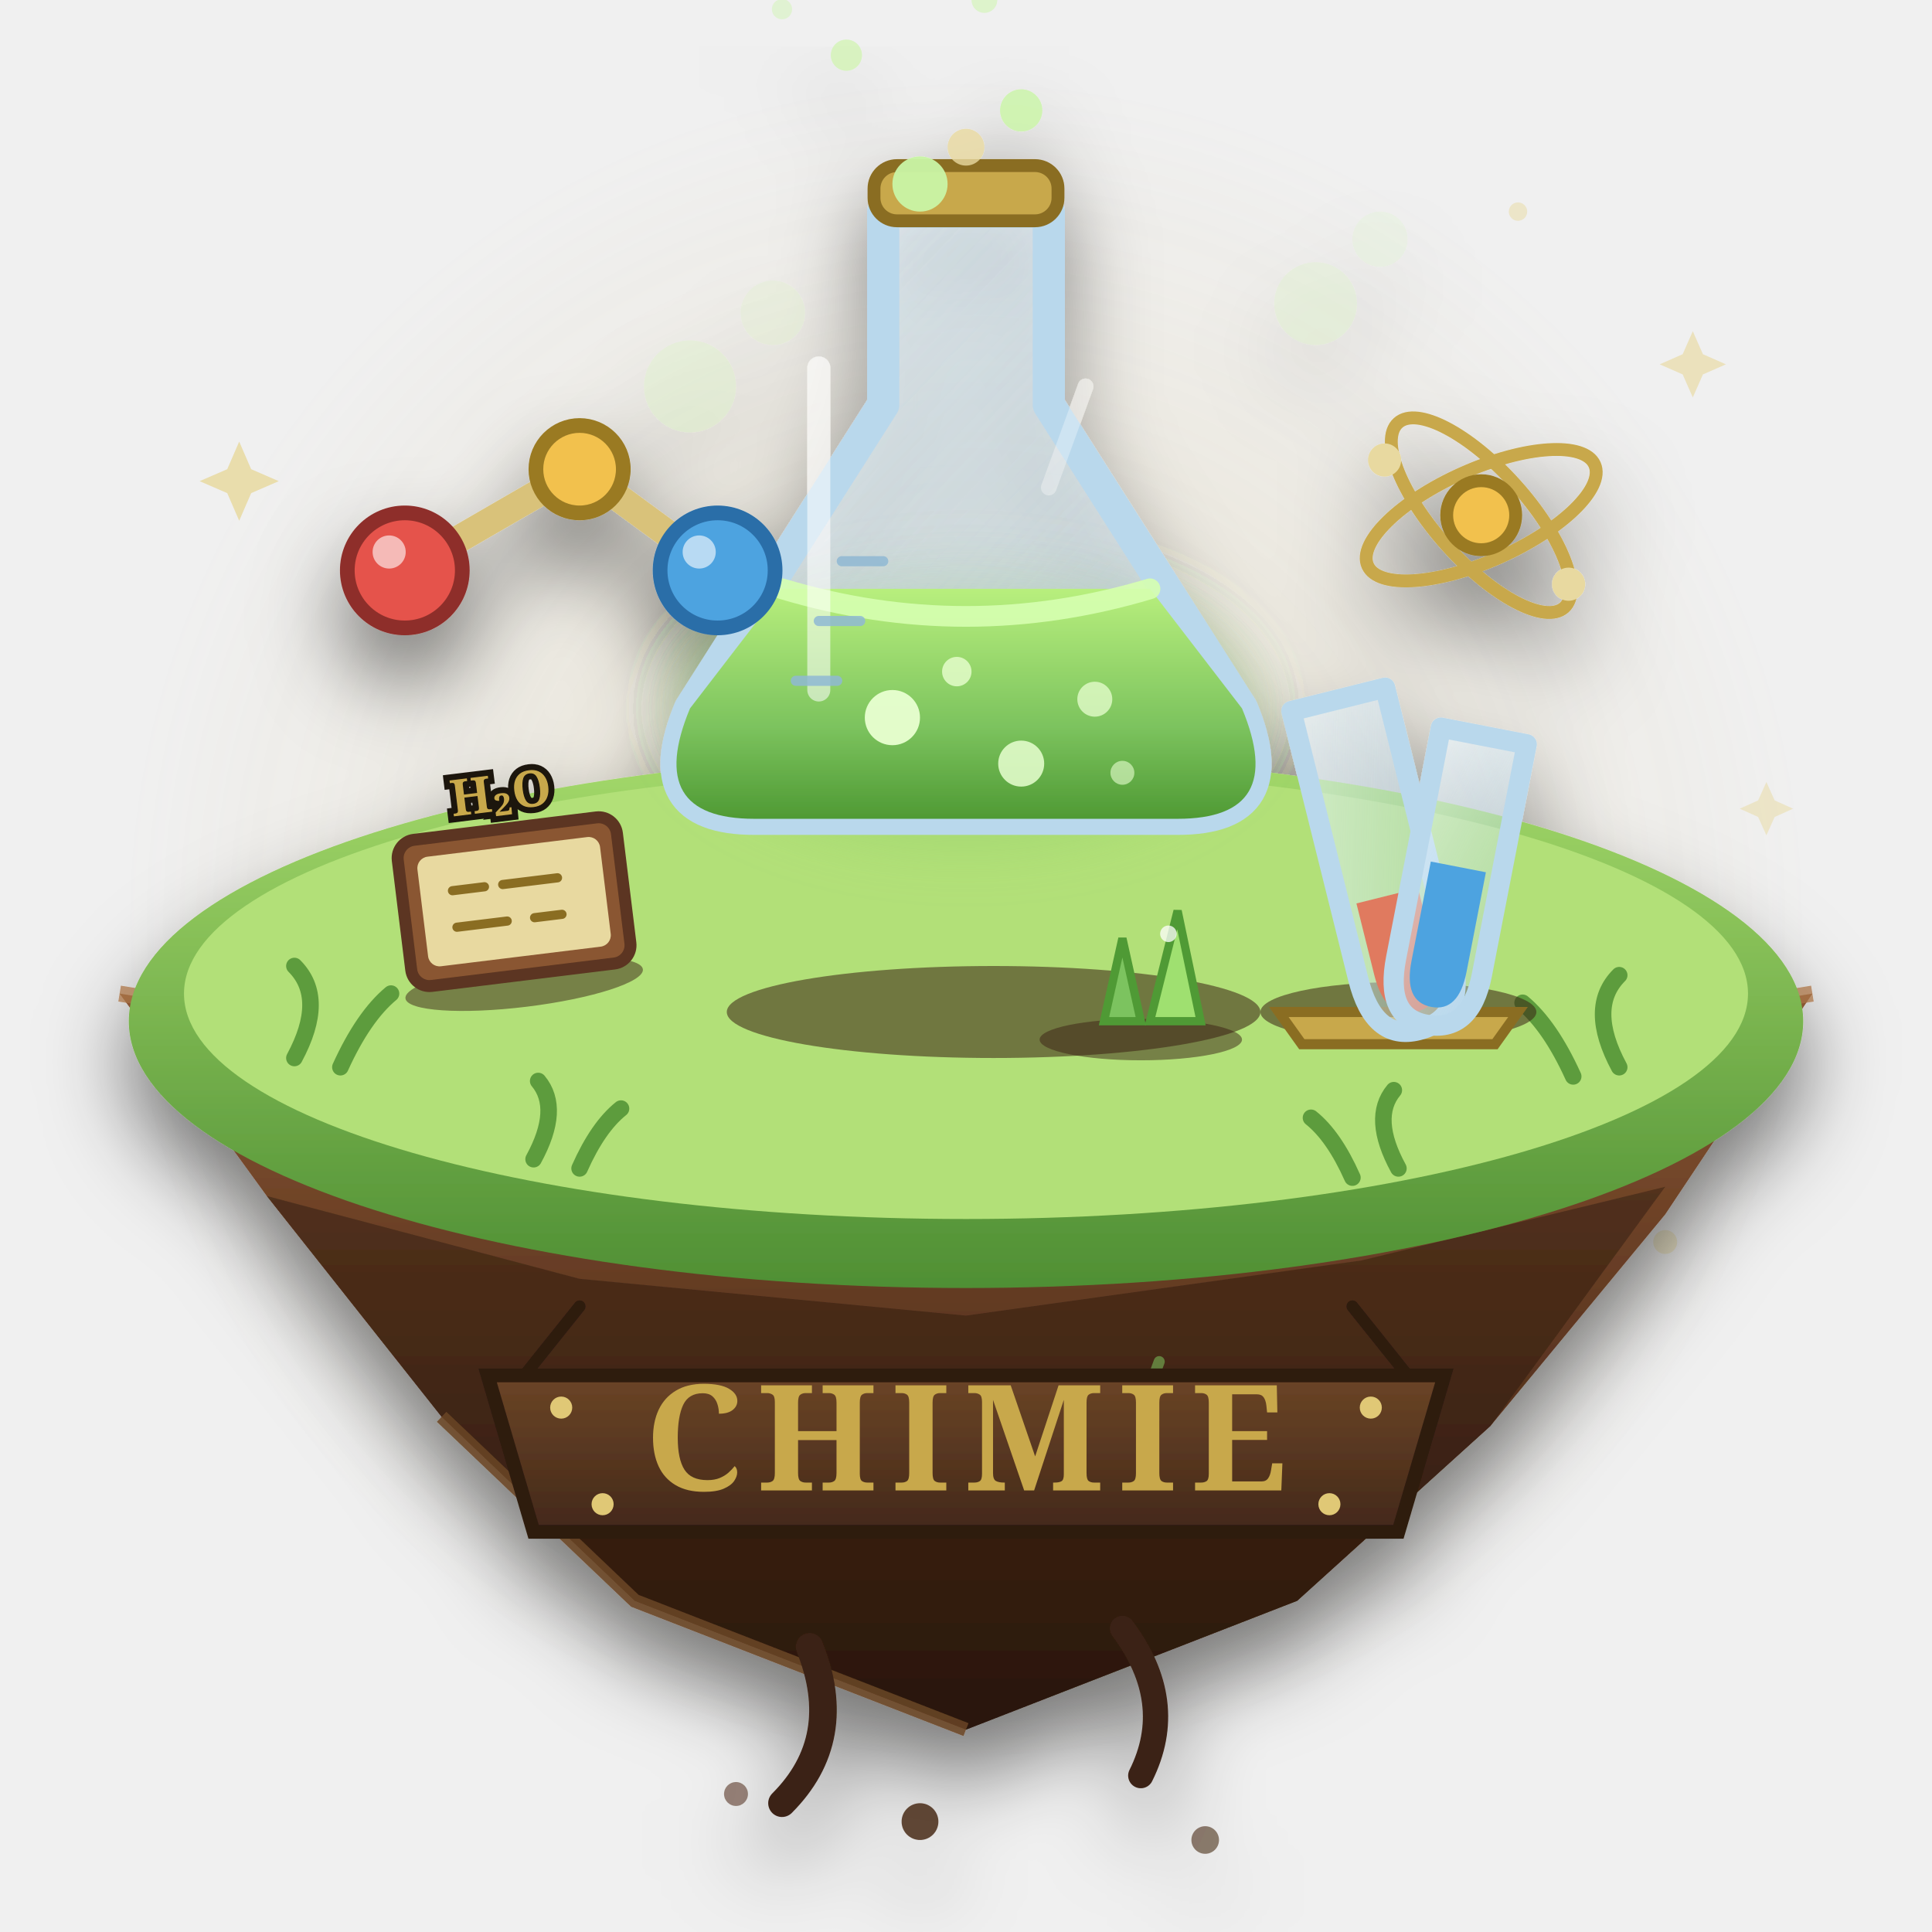
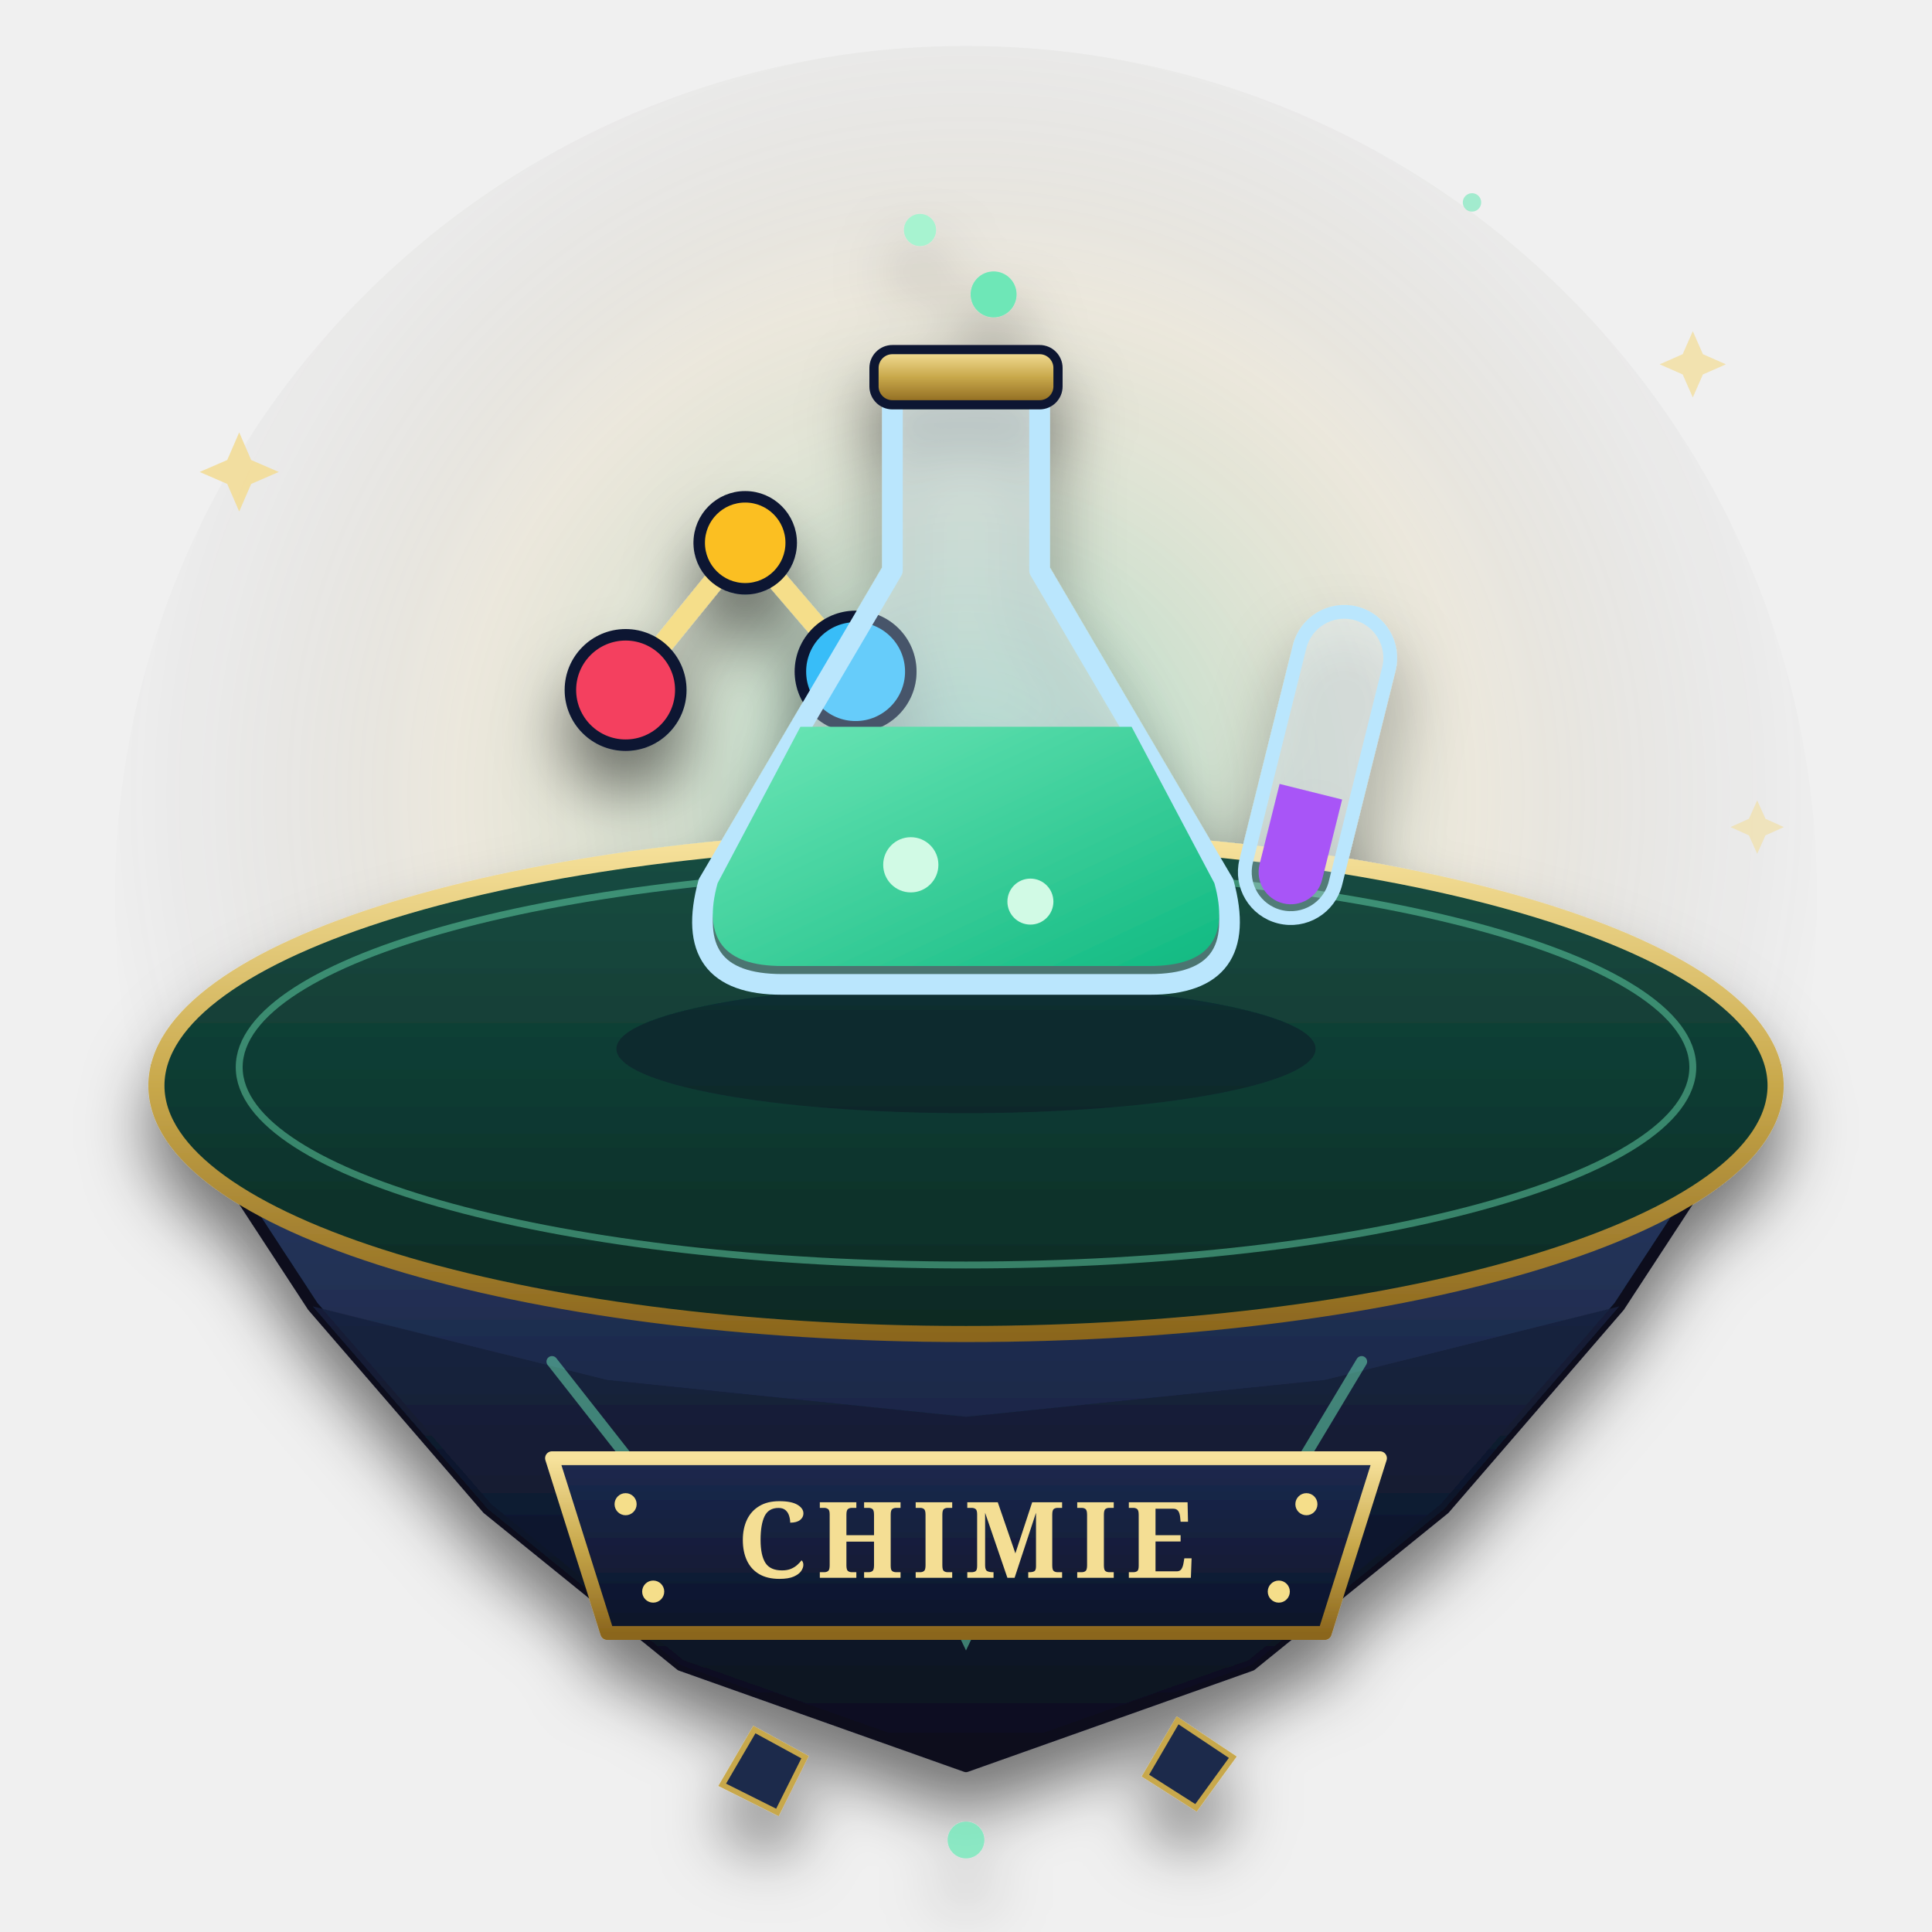
<svg xmlns="http://www.w3.org/2000/svg" viewBox="0 0 420 420" width="420" height="420">
  <defs>
-     <linearGradient id="cheRockTop" x1="0" y1="0" x2="0" y2="1">
-       <stop offset="0" stop-color="#8a5632" />
-       <stop offset="0.5" stop-color="#5b3520" />
-       <stop offset="1" stop-color="#3a2113" />
+     <radialGradient id="ichimieHalo" cx="0.5" cy="0.44" r="0.52">
+       <stop offset="0" stop-color="#10b981" stop-opacity="0.34" />
+       <stop offset="0.58" stop-color="#c8a84b" stop-opacity="0.12" />
+       <stop offset="1" stop-color="#070b1a" stop-opacity="0" />
+     </radialGradient>
+     <linearGradient id="ichimieRockTop" x1="0" y1="0" x2="0" y2="1">
+       <stop offset="0" stop-color="#2c3e68" />
+       <stop offset="0.55" stop-color="#192544" />
+       <stop offset="1" stop-color="#0d1428" />
    </linearGradient>
-     <linearGradient id="cheRockDeep" x1="0" y1="0" x2="0" y2="1">
-       <stop offset="0" stop-color="#4a2c19" />
-       <stop offset="1" stop-color="#241407" />
+     <linearGradient id="ichimieRockDeep" x1="0" y1="0" x2="0" y2="1">
+       <stop offset="0" stop-color="#18223d" />
+       <stop offset="1" stop-color="#080d1b" />
    </linearGradient>
-     <linearGradient id="cheGrass" x1="0" y1="0" x2="0" y2="1">
-       <stop offset="0" stop-color="#a4d96a" />
-       <stop offset="1" stop-color="#4f8f34" />
+     <linearGradient id="ichimiePlateau" x1="0" y1="0" x2="0" y2="1">
+       <stop offset="0" stop-color="#164d42" />
+       <stop offset="1" stop-color="#0a2923" />
    </linearGradient>
-     <linearGradient id="cheLiquid" x1="0" y1="0" x2="0" y2="1">
-       <stop offset="0" stop-color="#b8ef7d" />
-       <stop offset="0.6" stop-color="#7cc35e" />
-       <stop offset="1" stop-color="#4f9a34" />
+     <linearGradient id="ichimieGold" x1="0" y1="0" x2="0" y2="1">
+       <stop offset="0" stop-color="#f7e29c" />
+       <stop offset="0.5" stop-color="#c8a84b" />
+       <stop offset="1" stop-color="#8b661d" />
    </linearGradient>
-     <linearGradient id="cheGlass" x1="0" y1="0" x2="1" y2="1">
-       <stop offset="0" stop-color="#eaf6fd" stop-opacity="0.6" />
-       <stop offset="1" stop-color="#b9d8ec" stop-opacity="0.32" />
+     <linearGradient id="ichimieAccent" x1="0" y1="0" x2="1" y2="1">
+       <stop offset="0" stop-color="#6ee7b7" />
+       <stop offset="1" stop-color="#10b981" />
    </linearGradient>
-     <linearGradient id="cheBanner" x1="0" y1="0" x2="0" y2="1">
-       <stop offset="0" stop-color="#6b4526" />
-       <stop offset="1" stop-color="#43281a" />
+     <linearGradient id="ichimieBanner" x1="0" y1="0" x2="0" y2="1">
+       <stop offset="0" stop-color="#1c2a4f" />
+       <stop offset="1" stop-color="#0c1328" />
    </linearGradient>
-     <radialGradient id="cheHalo" cx="0.5" cy="0.5" r="0.5">
-       <stop offset="0" stop-color="#c8a84b" stop-opacity="0.2" />
-       <stop offset="1" stop-color="#c8a84b" stop-opacity="0" />
-     </radialGradient>
-     <filter id="cheShadow" x="-40%" y="-40%" width="180%" height="180%">
-       <feDropShadow dx="0" dy="10" stdDeviation="9" flood-color="#000" flood-opacity="0.5" />
-     </filter>
-     <filter id="cheSoft" x="-60%" y="-60%" width="220%" height="220%">
-       <feGaussianBlur stdDeviation="6" />
-     </filter>
-     <filter id="cheGlow" x="-80%" y="-80%" width="260%" height="260%">
-       <feGaussianBlur stdDeviation="10" result="b" />
-       <feMerge>
-         <feMergeNode in="b" />
-         <feMergeNode in="SourceGraphic" />
-       </feMerge>
+     <filter id="ichimieShadow" x="-25%" y="-25%" width="150%" height="150%">
+       <feDropShadow dx="0" dy="9" stdDeviation="7" flood-color="#000000" flood-opacity="0.52" />
    </filter>
  </defs>
-   <circle cx="210" cy="200" r="185" fill="url(#cheHalo)" />
-   <g fill="#e8d9a0">
-     <path d="M52 96 l2.6 6 6 2.6 -6 2.6 -2.6 6 -2.6 -6 -6 -2.6 6 -2.6 Z" opacity="0.85" />
-     <path d="M368 72 l2.2 5 5 2.2 -5 2.2 -2.2 5 -2.2 -5 -5 -2.2 5 -2.2 Z" opacity="0.65" />
-     <path d="M384 170 l1.8 4 4 1.8 -4 1.8 -1.8 4 -1.8 -4 -4 -1.8 4 -1.8 Z" opacity="0.5" />
-     <circle cx="58" cy="230" r="2.2" opacity="0.5" />
-     <circle cx="362" cy="270" r="2.6" opacity="0.45" />
-     <circle cx="330" cy="46" r="2" opacity="0.5" />
+   <circle cx="210" cy="195" r="185" fill="url(#ichimieHalo)" />
+   <g fill="#f2dc96">
+     <path d="M52 94 l2.6 6 6 2.6 -6 2.6 -2.6 6 -2.6 -6 -6 -2.6 6 -2.6 Z" opacity="0.88" />
+     <path d="M368 72 l2.2 5 5 2.2 -5 2.2 -2.2 5 -2.2 -5 -5 -2.2 5 -2.2 Z" opacity="0.72" />
+     <path d="M382 174 l1.8 4 4 1.8 -4 1.8 -1.8 4 -1.8 -4 -4 -1.8 4 -1.8 Z" opacity="0.55" />
+     <circle cx="64" cy="210" r="2.4" fill="#6ee7b7" opacity="0.65" />
+     <circle cx="352" cy="264" r="2.6" opacity="0.5" />
+     <circle cx="320" cy="44" r="2" fill="#6ee7b7" opacity="0.6" />
  </g>
-   <g filter="url(#cheShadow)">
-     <path d="M26 216 L210 246 L394 216 L362 264 L324 310 L282 348 L210 376 L138 348 L96 308 L58 260 Z" fill="url(#cheRockTop)" />
-     <path d="M58 260 L126 278 L210 286 L296 274 L362 258 L324 310 L282 348 L210 376 L138 348 L96 308 Z" fill="url(#cheRockDeep)" opacity="0.8" />
-     <path d="M26 216 L210 246 L394 216" stroke="#a97447" stroke-width="3.5" fill="none" opacity="0.75" />
-     <path d="M96 308 L138 348 L210 376" stroke="#6b4526" stroke-width="3" fill="none" opacity="0.85" />
-     <path d="M150 300 L166 322 M252 296 L244 318" stroke="#7cc35e" stroke-width="2.4" stroke-linecap="round" opacity="0.55" />
-     <path d="M176 358 q8 20 -6 34" stroke="#3a2113" stroke-width="6" fill="none" stroke-linecap="round" />
-     <path d="M244 354 q12 16 4 32" stroke="#3a2113" stroke-width="5.5" fill="none" stroke-linecap="round" />
-     <circle cx="200" cy="396" r="4" fill="#4a2c19" opacity="0.85" />
-     <circle cx="262" cy="400" r="3" fill="#4a2c19" opacity="0.6" />
-     <circle cx="160" cy="390" r="2.6" fill="#4a2c19" opacity="0.55" />
-     <ellipse cx="210" cy="222" rx="182" ry="58" fill="url(#cheGrass)" />
-     <ellipse cx="210" cy="216" rx="170" ry="49" fill="#b2e078" />
-     <g stroke="#5d9c3c" stroke-width="3.6" fill="none" stroke-linecap="round">
-       <path d="M64 230 q7 -13 0 -20 M74 232 q5 -11 11 -16" />
-       <path d="M352 232 q-7 -13 0 -20 M342 234 q-5 -11 -11 -16" />
-       <path d="M116 252 q6 -11 1 -17 M126 254 q4 -9 9 -13" />
-       <path d="M304 254 q-6 -11 -1 -17 M294 256 q-4 -9 -9 -13" />
-     </g>
-     <g fill="#c9f5a5">
-       <circle cx="150" cy="84" r="10" opacity="0.2" />
-       <circle cx="168" cy="68" r="7" opacity="0.16" />
-       <circle cx="286" cy="66" r="9" opacity="0.18" />
-       <circle cx="300" cy="52" r="6" opacity="0.14" />
-       <circle cx="126" cy="100" r="6" opacity="0.16" />
-     </g>
-     <g transform="translate(210 120)">
-       <ellipse cx="6" cy="100" rx="58" ry="10" fill="#3a2113" opacity="0.55" />
-       <ellipse cx="0" cy="34" rx="62" ry="30" fill="#7cc35e" opacity="0.25" filter="url(#cheSoft)" />
-       <path d="M-18 -74 L-18 -32 L-60 34 Q-70 58 -46 58 L46 58 Q70 58 60 34 L18 -32 L18 -74 Z" fill="url(#cheGlass)" stroke="#b9d8ec" stroke-width="7" stroke-linejoin="round" />
-       <rect x="-20" y="-84" width="40" height="12" rx="5" fill="#c8a84b" stroke="#8a6d24" stroke-width="2.8" />
-       <circle cx="0" cy="-88" r="4" fill="#e8d9a0" opacity="0.8" />
-       <path d="M-40 8 L-60 34 Q-70 58 -46 58 L46 58 Q70 58 60 34 L40 8 Z" fill="url(#cheLiquid)" />
-       <path d="M-40 8 Q0 20 40 8" stroke="#d6ffb0" stroke-width="4.5" fill="none" stroke-linecap="round" opacity="0.9" />
-       <g fill="#e8ffd0">
-         <circle cx="-16" cy="36" r="6" opacity="0.95" />
-         <circle cx="12" cy="46" r="5" opacity="0.85" />
-         <circle cx="28" cy="32" r="3.8" opacity="0.75" />
-         <circle cx="-2" cy="26" r="3.2" opacity="0.8" />
-         <circle cx="34" cy="48" r="2.6" opacity="0.6" />
+   <g filter="url(#ichimieShadow)">
+     <path d="M34 232 L210 264 L386 232 L352 284 L314 328 L272 362 L210 384 L148 362 L106 328 L68 284 Z" fill="url(#ichimieRockTop)" stroke="#080e1d" stroke-width="2.5" stroke-linejoin="round" />
+     <path d="M68 284 L132 300 L210 308 L288 300 L352 284 L314 328 L272 362 L210 384 L148 362 L106 328 Z" fill="url(#ichimieRockDeep)" opacity="0.85" />
+     <path d="M120 296 L142 324 M296 296 L278 326 M192 318 L210 356 L228 318" stroke="#6ee7b7" stroke-width="2.4" stroke-linecap="round" opacity="0.5" fill="none" />
+     <polygon points="164,376 175,382 169,394 157,388" fill="#1b294c" stroke="#c8a84b" stroke-width="1.2" />
+     <polygon points="256,374 268,382 260,393 249,386" fill="#1b294c" stroke="#c8a84b" stroke-width="1.2" />
+     <circle cx="210" cy="400" r="4" fill="#6ee7b7" opacity="0.75" />
+     <ellipse cx="210" cy="236" rx="176" ry="54" fill="url(#ichimiePlateau)" stroke="url(#ichimieGold)" stroke-width="3.5" />
+     <ellipse cx="210" cy="232" rx="158" ry="43" fill="none" stroke="#6ee7b7" stroke-width="1.5" stroke-opacity="0.45" />
+     <g transform="translate(210 148)">
+       <ellipse cx="0" cy="80" rx="76" ry="14" fill="#091326" opacity="0.45" />
+       <g transform="translate(-74 -14)">
+         <line x1="0" y1="16" x2="26" y2="-16" stroke="#f5de8a" stroke-width="4.5" />
+         <line x1="26" y1="-16" x2="50" y2="12" stroke="#f5de8a" stroke-width="4.5" />
+         <circle cx="0" cy="16" r="12" fill="#f43f5e" stroke="#0c1830" stroke-width="2.5" />
+         <circle cx="26" cy="-16" r="10" fill="#fbbf24" stroke="#0c1830" stroke-width="2.5" />
+         <circle cx="50" cy="12" r="12" fill="#38bdf8" stroke="#0c1830" stroke-width="2.5" />
      </g>
-       <g fill="#c9f5a5">
-         <circle cx="-10" cy="-80" r="6" opacity="0.95" />
-         <circle cx="12" cy="-96" r="4.6" opacity="0.8" />
-         <circle cx="-26" cy="-108" r="3.4" opacity="0.62" />
-         <circle cx="4" cy="-120" r="2.8" opacity="0.5" />
-         <circle cx="-40" cy="-118" r="2.2" opacity="0.4" />
-       </g>
-       <path d="M-32 -40 L-32 30" stroke="#ffffff" stroke-opacity="0.55" stroke-width="5" stroke-linecap="round" />
-       <path d="M26 -36 L18 -14" stroke="#ffffff" stroke-opacity="0.3" stroke-width="3.4" stroke-linecap="round" />
-       <g stroke="#8fb8d4" stroke-width="2.2" stroke-linecap="round" opacity="0.85">
-         <path d="M-27 2 L-18 2" />
-         <path d="M-32 15 L-23 15" />
-         <path d="M-37 28 L-28 28" />
+       <path d="M-16 -62 V-24 L-56 44 Q-62 66 -40 66 H40 Q62 66 56 44 L16 -24 V-62 Z" fill="#e0f2fe" fill-opacity="0.28" stroke="#bae6fd" stroke-width="4.5" stroke-linejoin="round" />
+       <path d="M-36 10 L-54 44 Q-59 62 -40 62 H40 Q59 62 54 44 L36 10 Z" fill="url(#ichimieAccent)" />
+       <rect x="-20" y="-72" width="40" height="12" rx="4" fill="url(#ichimieGold)" stroke="#0c1830" stroke-width="2" />
+       <circle cx="-12" cy="40" r="6" fill="#d1fae5" />
+       <circle cx="14" cy="48" r="5" fill="#d1fae5" />
+       <circle cx="6" cy="-84" r="5" fill="#6ee7b7" />
+       <circle cx="-10" cy="-98" r="3.5" fill="#a7f3d0" />
+       <g transform="translate(74 28) rotate(14)">
+         <rect x="-10" y="-44" width="20" height="68" rx="10" fill="#e0f2fe" fill-opacity="0.3" stroke="#bae6fd" stroke-width="3" />
+         <path d="M-7 -4 H7 V14 A7 7 0 0 1 -7 14 Z" fill="#a855f7" />
      </g>
    </g>
-     <g transform="translate(88 120)">
-       <line x1="0" y1="4" x2="38" y2="-18" stroke="#d9c27a" stroke-width="6" stroke-linecap="round" />
-       <line x1="38" y1="-18" x2="68" y2="4" stroke="#d9c27a" stroke-width="6" stroke-linecap="round" />
-       <circle cx="0" cy="4" r="12.5" fill="#e5534b" stroke="#8e2f2a" stroke-width="3.2" />
-       <circle cx="38" cy="-18" r="9.5" fill="#f2c14e" stroke="#9a7a24" stroke-width="3.2" />
-       <circle cx="68" cy="4" r="12.5" fill="#4ea3e0" stroke="#2b6ea8" stroke-width="3.2" />
-       <circle cx="-3.4" cy="0" r="3.6" fill="#ffffff" opacity="0.6" />
-       <circle cx="64" cy="0" r="3.6" fill="#ffffff" opacity="0.6" />
-     </g>
-     <g transform="translate(322 112)">
-       <ellipse rx="27" ry="10" fill="none" stroke="#c8a84b" stroke-width="2.8" transform="rotate(-24)" />
-       <ellipse rx="27" ry="10" fill="none" stroke="#c8a84b" stroke-width="2.8" transform="rotate(48)" />
-       <circle r="7.5" fill="#f2c14e" stroke="#9a7a24" stroke-width="2.8" />
-       <circle cx="-21" cy="-12" r="3.6" fill="#e8d9a0" />
-       <circle cx="19" cy="15" r="3.6" fill="#e8d9a0" />
-     </g>
-     <g transform="translate(304 190)">
-       <ellipse cx="0" cy="30" rx="30" ry="6.5" fill="#3a2113" opacity="0.55" />
-       <path d="M-26 30 L26 30 L21 37 L-21 37 Z" fill="#c8a84b" stroke="#8a6d24" stroke-width="2.2" />
-       <g transform="rotate(-14)">
-         <path d="M-14 -40 L-14 20 Q-14 34 -4 34 Q7 34 7 20 L7 -40 Z" fill="url(#cheGlass)" stroke="#b9d8ec" stroke-width="4.4" stroke-linejoin="round" />
-         <path d="M-10.4 4 L-10.4 20 Q-10.4 30 -3.5 30 Q3.4 30 3.4 20 L3.4 4 Z" fill="#e07a5f" />
+     <g transform="translate(210 336)">
+       <path d="M-90 -19 L90 -19 L78 19 L-78 19 Z" fill="url(#ichimieBanner)" stroke="url(#ichimieGold)" stroke-width="3" stroke-linejoin="round" />
+       <g fill="#f5de8a">
+         <circle cx="-74" cy="-9" r="2.4" />
+         <circle cx="74" cy="-9" r="2.4" />
+         <circle cx="-68" cy="10" r="2.4" />
+         <circle cx="68" cy="10" r="2.4" />
      </g>
-       <g transform="rotate(11) translate(16 0)">
-         <path d="M-13 -33 L-13 18 Q-13 31 -4 31 Q6 31 6 18 L6 -33 Z" fill="url(#cheGlass)" stroke="#b9d8ec" stroke-width="4.4" stroke-linejoin="round" />
-         <path d="M-9.6 -4 L-9.6 18 Q-9.6 27 -3.5 27 Q2.6 27 2.6 18 L2.6 -4 Z" fill="#4ea3e0" />
-       </g>
-     </g>
-     <g transform="translate(112 198) rotate(-7)">
-       <ellipse cx="0" cy="16" rx="26" ry="5" fill="#3a2113" opacity="0.5" />
-       <rect x="-24" y="-18" width="48" height="32" rx="4" fill="#8a5632" stroke="#5b3520" stroke-width="2.6" />
-       <rect x="-20" y="-14" width="40" height="24" rx="2.5" fill="#e8d9a0" />
-       <g stroke="#8a6d24" stroke-width="2" stroke-linecap="round">
-         <path d="M-13 -6 L-6 -6 M-2 -6 L10 -6" />
-         <path d="M-13 2 L-2 2 M4 2 L10 2" />
-       </g>
-       <text x="0" y="-22" text-anchor="middle" font-family="Georgia, serif" font-size="11" font-weight="700" fill="#c8a84b" stroke="#1a1208" stroke-width="2.6" paint-order="stroke">H₂O</text>
-     </g>
-     <g transform="translate(248 212)">
-       <ellipse cx="0" cy="14" rx="22" ry="4.5" fill="#3a2113" opacity="0.5" />
-       <path d="M-8 10 L-4 -8 L0 10 Z" fill="#7cc35e" stroke="#4f9a34" stroke-width="1.8" />
-       <path d="M2 10 L8 -14 L13 10 Z" fill="#9fe06f" stroke="#4f9a34" stroke-width="1.8" />
-       <circle cx="6" cy="-9" r="1.8" fill="#ffffff" opacity="0.75" />
-     </g>
-     <g transform="translate(210 316)">
-       <path d="M-104 -17 L104 -17 L94 17 L-94 17 Z" fill="url(#cheBanner)" stroke="#2e1a10" stroke-width="3" />
-       <g fill="#e0c876">
-         <circle cx="-88" cy="-10" r="2.4" />
-         <circle cx="88" cy="-10" r="2.4" />
-         <circle cx="-79" cy="11" r="2.4" />
-         <circle cx="79" cy="11" r="2.4" />
-       </g>
-       <path d="M-96 -17 L-84 -32 M96 -17 L84 -32" stroke="#2e1a10" stroke-width="2.6" stroke-linecap="round" />
-       <text x="0" y="8" text-anchor="middle" font-family="Cinzel, Georgia, serif" font-size="32" font-weight="700" fill="#c8a84b" letter-spacing="3">CHIMIE</text>
+       <text x="0" y="7" text-anchor="middle" font-family="Cinzel, Georgia, serif" font-size="23" font-weight="700" fill="#f4de94" letter-spacing="2">CHIMIE</text>
    </g>
  </g>
</svg>
